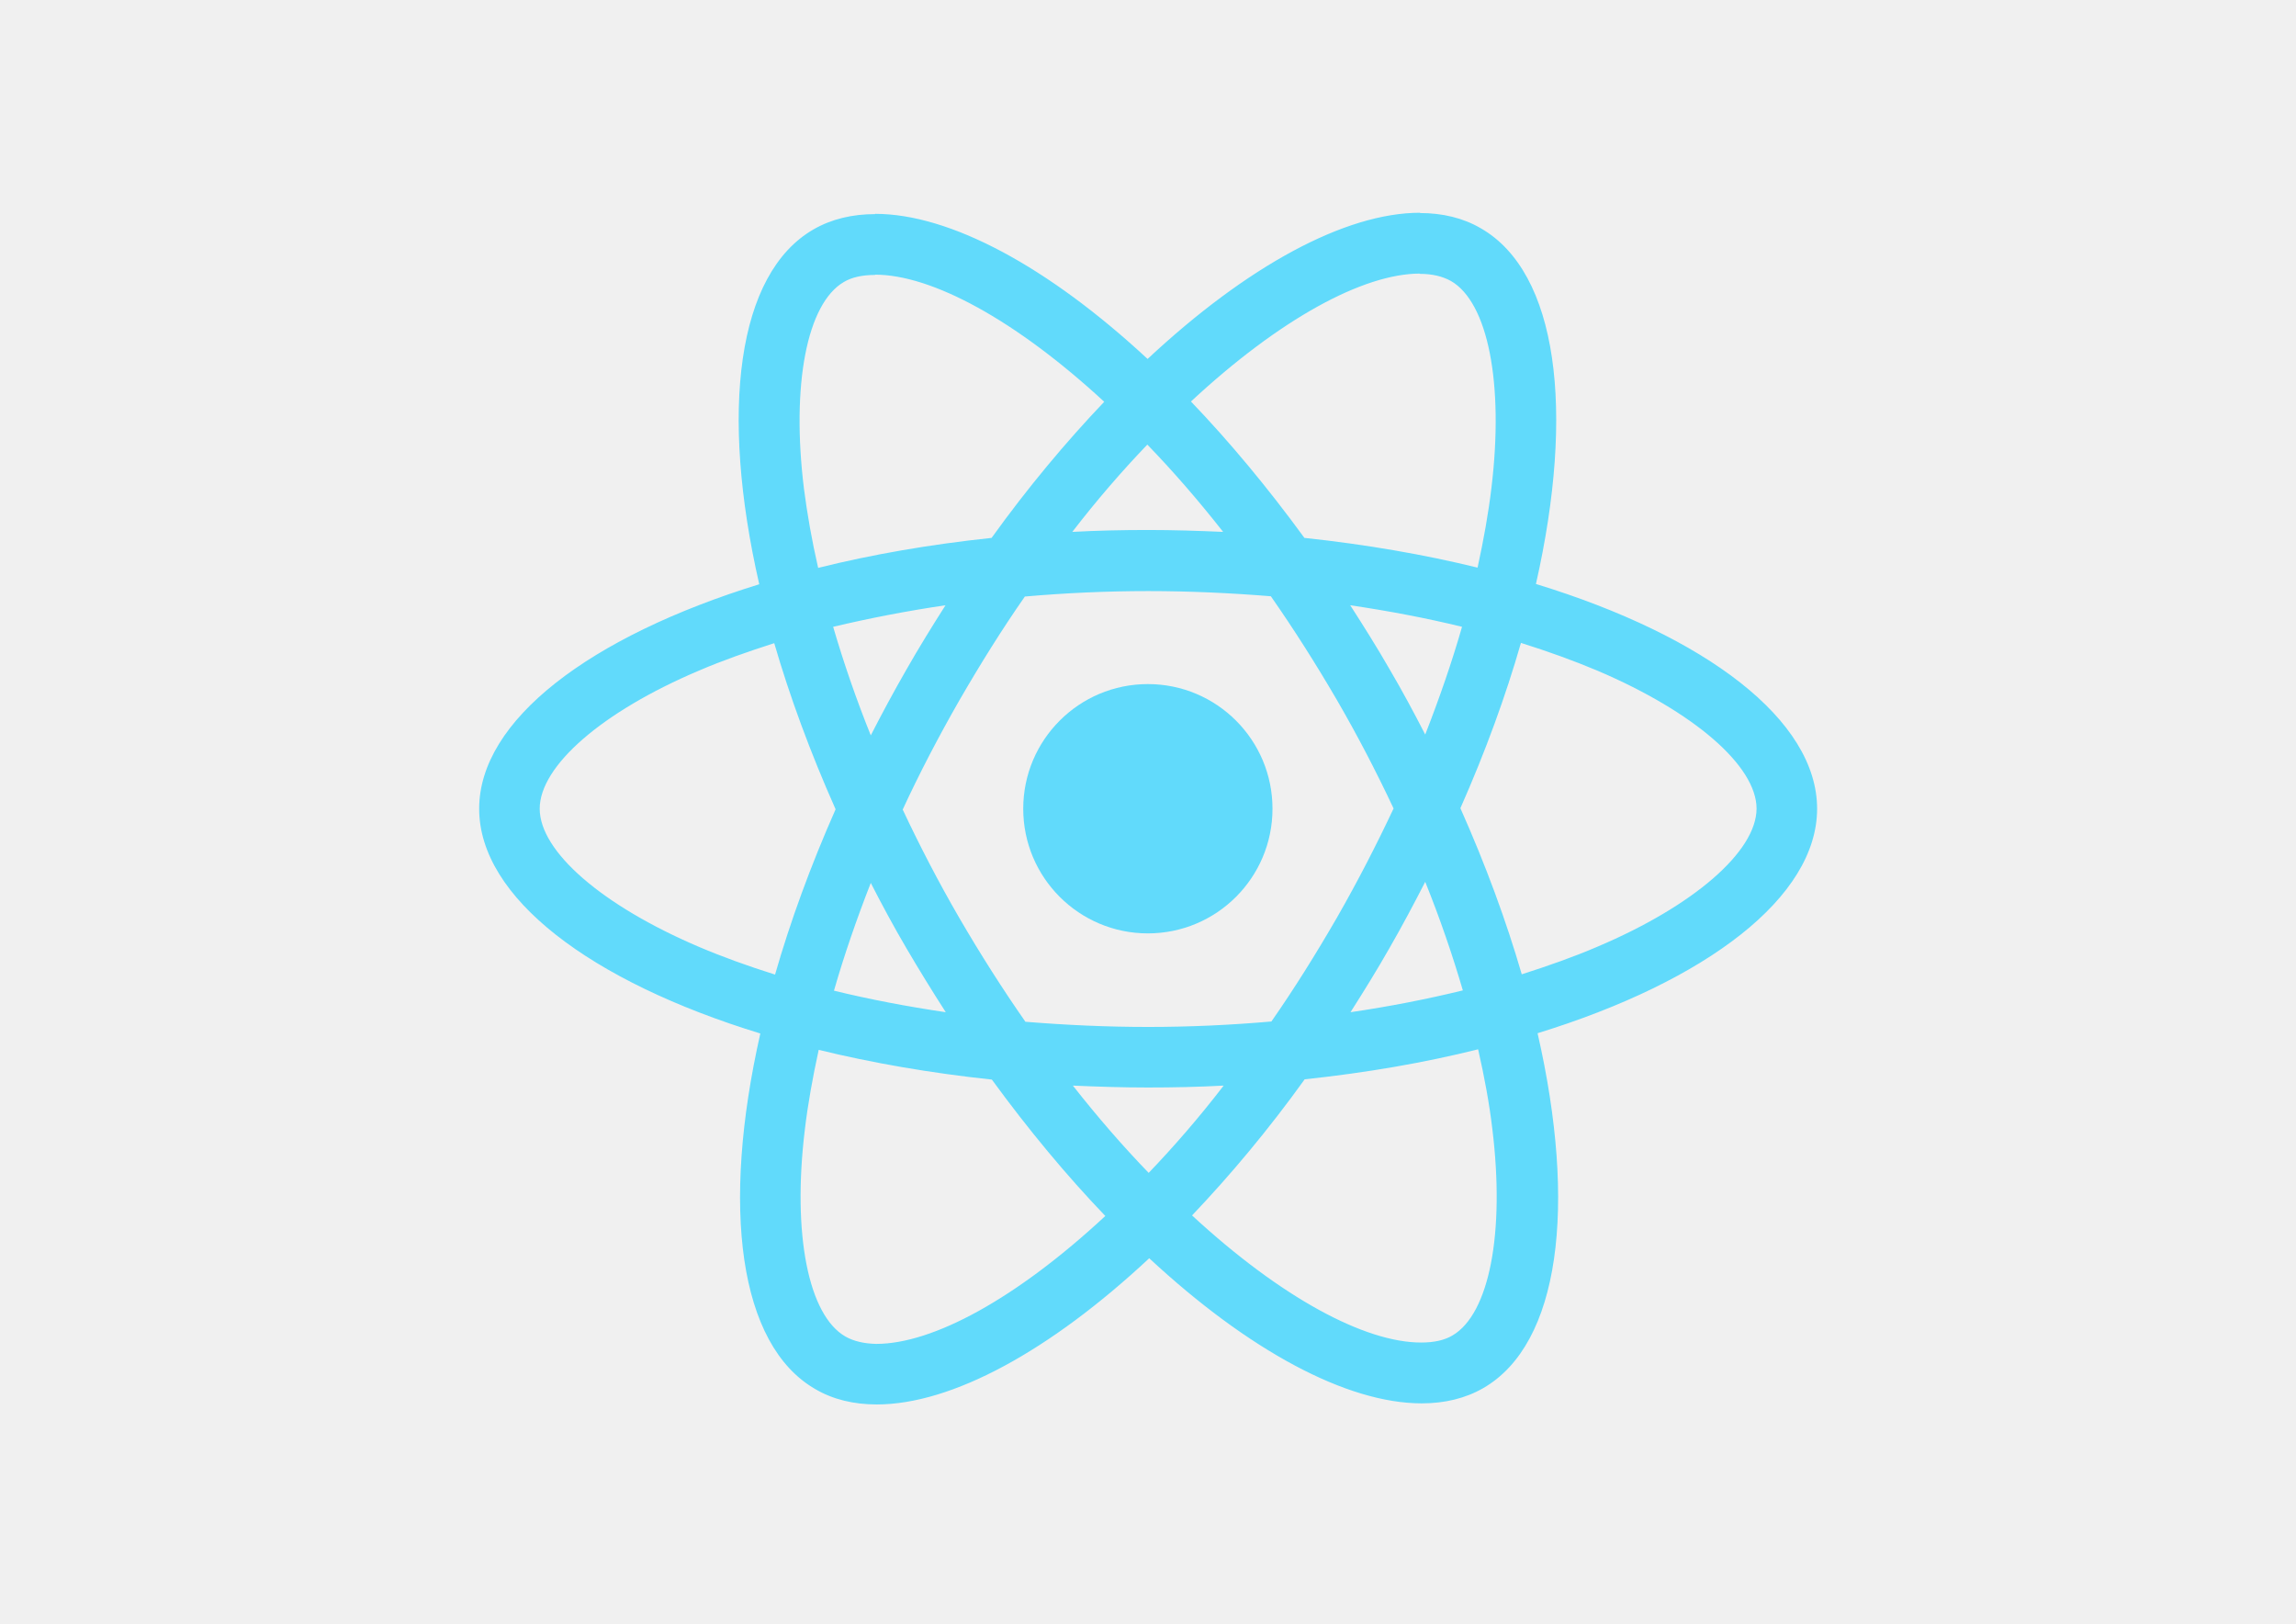
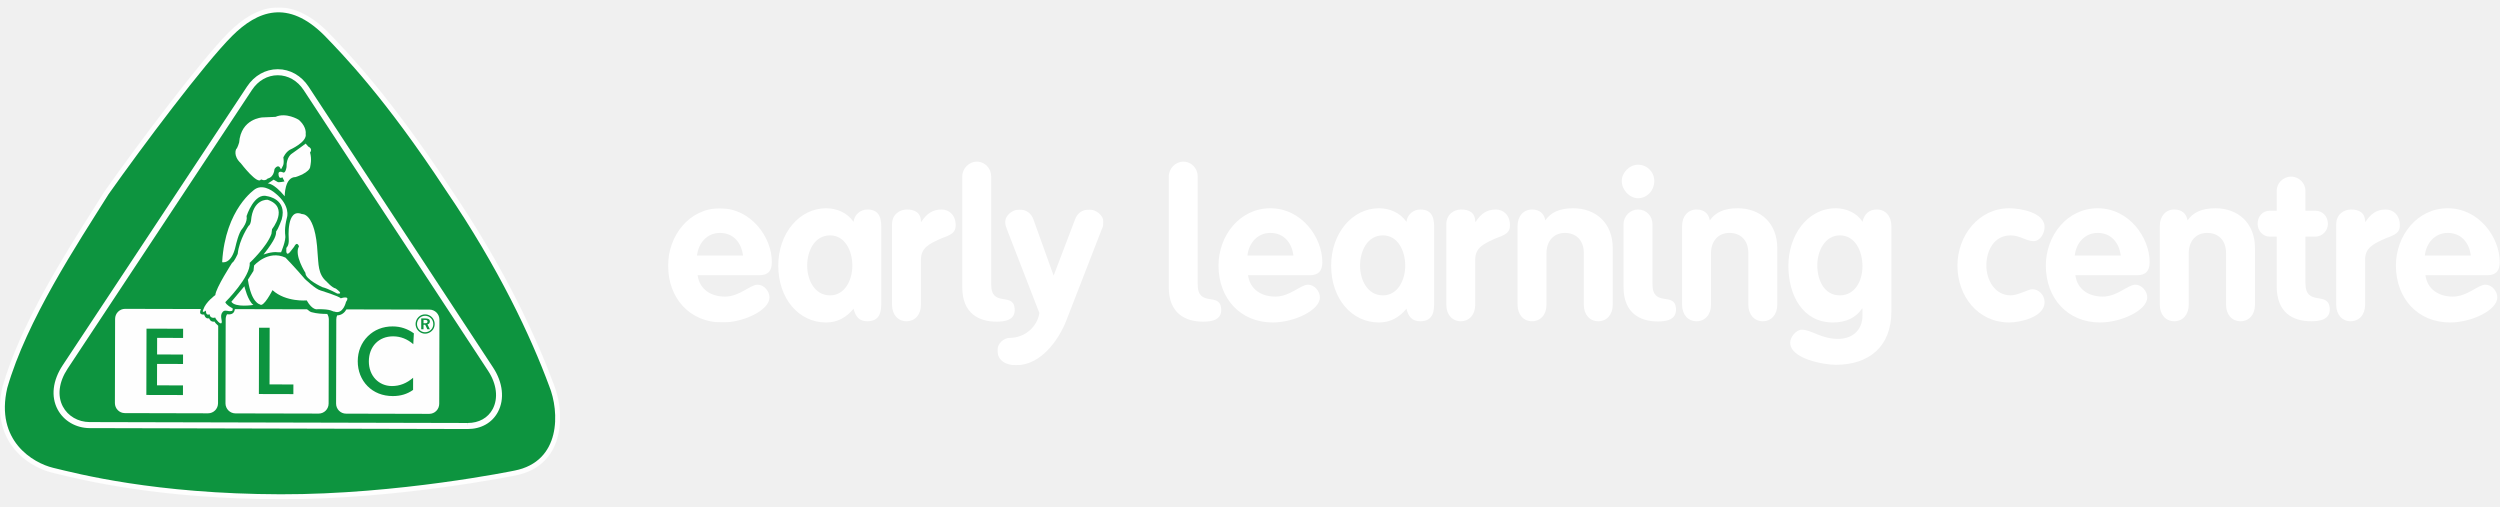
- <svg xmlns="http://www.w3.org/2000/svg" viewBox="0 0 841.9 595.3">
-   <g fill="#61DAFB">
-     <path d="M666.3 296.5c0-32.5-40.7-63.3-103.1-82.4 14.4-63.6 8-114.2-20.2-130.4-6.5-3.8-14.1-5.6-22.4-5.6v22.3c4.6 0 8.3.9 11.4 2.6 13.6 7.8 19.5 37.5 14.9 75.7-1.1 9.4-2.9 19.3-5.1 29.4-19.6-4.8-41-8.5-63.5-10.9-13.5-18.5-27.5-35.3-41.6-50 32.6-30.3 63.2-46.9 84-46.9V78c-27.5 0-63.5 19.6-99.9 53.6-36.4-33.8-72.4-53.2-99.9-53.2v22.3c20.7 0 51.4 16.5 84 46.6-14 14.7-28 31.4-41.3 49.9-22.6 2.4-44 6.1-63.6 11-2.3-10-4-19.7-5.2-29-4.7-38.2 1.1-67.9 14.6-75.8 3-1.8 6.9-2.6 11.5-2.6V78.5c-8.4 0-16 1.8-22.6 5.6-28.1 16.2-34.4 66.7-19.9 130.1-62.2 19.2-102.7 49.9-102.7 82.3 0 32.5 40.7 63.3 103.1 82.4-14.4 63.6-8 114.2 20.2 130.4 6.5 3.8 14.1 5.6 22.5 5.6 27.5 0 63.5-19.6 99.9-53.6 36.4 33.8 72.4 53.2 99.9 53.2 8.4 0 16-1.8 22.6-5.6 28.1-16.2 34.4-66.7 19.9-130.1 62-19.1 102.5-49.9 102.5-82.3zm-130.2-66.7c-3.7 12.9-8.3 26.2-13.5 39.5-4.1-8-8.4-16-13.1-24-4.6-8-9.5-15.8-14.4-23.4 14.2 2.1 27.9 4.7 41 7.9zm-45.8 106.5c-7.8 13.5-15.8 26.3-24.1 38.2-14.9 1.3-30 2-45.2 2-15.1 0-30.2-.7-45-1.9-8.3-11.9-16.4-24.6-24.2-38-7.6-13.1-14.5-26.4-20.8-39.8 6.2-13.4 13.2-26.8 20.7-39.9 7.8-13.5 15.8-26.3 24.1-38.2 14.9-1.3 30-2 45.2-2 15.1 0 30.2.7 45 1.9 8.3 11.9 16.4 24.6 24.2 38 7.6 13.1 14.5 26.4 20.8 39.8-6.3 13.4-13.2 26.8-20.7 39.9zm32.3-13c5.4 13.4 10 26.8 13.8 39.8-13.1 3.2-26.9 5.9-41.2 8 4.9-7.7 9.8-15.6 14.4-23.7 4.6-8 8.9-16.1 13-24.1zM421.2 430c-9.3-9.6-18.6-20.3-27.8-32 9 .4 18.2.7 27.5.7 9.4 0 18.7-.2 27.8-.7-9 11.7-18.3 22.4-27.5 32zm-74.4-58.9c-14.2-2.1-27.9-4.7-41-7.9 3.7-12.9 8.3-26.2 13.5-39.5 4.1 8 8.4 16 13.1 24 4.7 8 9.5 15.8 14.4 23.4zM420.7 163c9.3 9.6 18.6 20.3 27.8 32-9-.4-18.2-.7-27.5-.7-9.4 0-18.7.2-27.8.7 9-11.7 18.3-22.4 27.5-32zm-74 58.9c-4.9 7.7-9.8 15.6-14.4 23.7-4.6 8-8.9 16-13 24-5.4-13.4-10-26.8-13.8-39.8 13.1-3.1 26.9-5.8 41.2-7.9zm-90.5 125.2c-35.4-15.1-58.3-34.9-58.3-50.6 0-15.7 22.9-35.6 58.3-50.6 8.6-3.7 18-7 27.7-10.1 5.7 19.6 13.2 40 22.5 60.9-9.2 20.8-16.6 41.1-22.2 60.6-9.9-3.1-19.3-6.5-28-10.2zM310 490c-13.6-7.8-19.5-37.5-14.9-75.7 1.1-9.4 2.9-19.3 5.1-29.4 19.6 4.8 41 8.5 63.5 10.9 13.5 18.5 27.5 35.3 41.6 50-32.6 30.3-63.2 46.9-84 46.9-4.5-.1-8.3-1-11.3-2.7zm237.2-76.2c4.7 38.2-1.1 67.9-14.6 75.8-3 1.8-6.9 2.6-11.5 2.6-20.7 0-51.4-16.5-84-46.6 14-14.7 28-31.4 41.3-49.9 22.6-2.4 44-6.1 63.6-11 2.3 10.1 4.1 19.8 5.2 29.1zm38.5-66.7c-8.6 3.7-18 7-27.7 10.1-5.7-19.6-13.2-40-22.5-60.9 9.2-20.8 16.6-41.1 22.2-60.6 9.9 3.1 19.3 6.5 28.1 10.2 35.4 15.1 58.3 34.9 58.3 50.6-.1 15.7-23 35.6-58.4 50.6zM320.8 78.4z" />
-     <circle cx="420.9" cy="296.5" r="45.7" />
-     <path d="M520.5 78.1z" />
+ <svg xmlns="http://www.w3.org/2000/svg" xmlns:xlink="http://www.w3.org/1999/xlink" width="232px" height="47px" viewBox="0 0 232 47" version="1.1">
+   <defs>
+     <polygon id="path-1" points="0 0.088 51.976 0.088 51.976 45.731 0 45.731" />
+     <polygon id="path-3" points="0 0.051 9.633 0.051 9.633 10.65 0 10.65" />
+     <polygon id="path-5" points="0.084 0.165 9.922 0.165 9.922 14.615 0.084 14.615" />
+   </defs>
+   <g id="💎-VD---Homepage-and-PDP---Iteration-2" stroke="none" stroke-width="1" fill="none" fill-rule="evenodd">
+     <g id="ELC---PDP---Medium-768" transform="translate(-268, -44)">
+       <g id="Mobile-header" transform="translate(0, 36)">
+         <g id="Group" transform="translate(10, 9)">
+           <g id="Logo" transform="translate(258, 0)">
+             <g id="Group-3">
+               <g id="Global/Logos/Entertainer">
+                 <g id="Global/Logos/ELC" transform="translate(0, -0.416667)">
+                   <g id="Group-3" transform="translate(0, 0.013781)">
+                     <mask id="mask-2" fill="white">
+                       <use xlink:href="#path-1" />
+                     </mask>
+                     <g id="Clip-2" />
+                     <path d="M1.113,35.523 C0.652,37.524 0.96,39.196 2.03,40.492 C3.13,41.825 4.607,42.265 5.034,42.368 L5.368,42.45 C7.981,43.088 14.922,44.786 26.027,44.813 C26.089,44.813 26.154,44.813 26.216,44.813 C36.94,44.813 47.537,42.648 47.643,42.626 C48.99,42.365 49.954,41.702 50.513,40.656 C51.364,39.065 51.141,36.869 50.542,35.4 C50.54,35.395 50.539,35.39 50.537,35.386 C49.026,31.303 46.14,24.847 40.971,17.276 C35.444,8.859 31.489,4.781 29.8,3.04 L29.764,3.002 C28.285,1.532 26.882,0.885 25.477,1.025 C24.304,1.142 23.12,1.811 21.857,3.071 C19.348,5.575 13.682,13.116 10.454,17.679 C10.185,18.108 9.901,18.558 9.605,19.026 C6.705,23.612 2.734,29.892 1.113,35.523 M26.216,45.731 C26.152,45.731 26.088,45.731 26.025,45.731 C14.813,45.704 7.796,43.988 5.155,43.343 L4.823,43.262 C4.327,43.142 2.612,42.63 1.333,41.081 C0.463,40.027 -0.434,38.17 0.231,35.302 C0.233,35.294 0.235,35.286 0.237,35.279 C1.892,29.517 5.907,23.168 8.839,18.531 C9.137,18.06 9.423,17.608 9.693,17.176 C9.698,17.169 9.703,17.162 9.707,17.155 C12.953,12.567 18.67,4.961 21.219,2.417 C22.635,1.004 23.999,0.249 25.388,0.111 C27.056,-0.056 28.744,0.698 30.404,2.35 C30.406,2.352 30.408,2.354 30.41,2.356 L30.449,2.396 C32.156,4.156 36.153,8.278 41.723,16.761 C46.937,24.398 49.856,30.925 51.386,35.057 C52.063,36.727 52.303,39.239 51.313,41.093 C50.617,42.394 49.442,43.213 47.82,43.528 C47.718,43.549 37.034,45.731 26.216,45.731" id="Fill-1" fill="#FEFEFE" mask="url(#mask-2)" />
+                   </g>
+                   <path d="M30.085,2.691 C31.773,4.431 35.756,8.517 41.345,17.029 C46.302,24.29 49.293,30.727 50.963,35.239 C51.926,37.606 52.101,42.243 47.734,43.09 C47.734,43.09 36.988,45.312 26.026,45.286 C14.344,45.258 7.188,43.375 4.928,42.829 C3.084,42.382 -0.467,40.336 0.673,35.42 C2.479,29.137 7.171,22.068 10.077,17.436 C13.191,13.034 18.958,5.333 21.538,2.758 C23.9,0.401 26.712,-0.666 30.085,2.691" id="Fill-4" fill="#0D943F" />
+                   <path d="M25.774,6.399 C24.828,6.399 23.957,6.895 23.386,7.759 L6.275,33.63 C5.464,34.857 5.302,36.136 5.831,37.139 C6.299,38.029 7.252,38.582 8.319,38.585 L43.395,38.67 L43.404,38.95 L43.404,38.67 C44.441,38.67 45.286,38.198 45.722,37.376 C46.255,36.372 46.096,35.047 45.298,33.832 L28.177,7.771 C27.604,6.899 26.728,6.399 25.774,6.399 M43.404,39.23 L43.394,39.23 L8.317,39.145 C7.046,39.141 5.907,38.474 5.342,37.403 C4.714,36.211 4.886,34.723 5.815,33.318 L22.925,7.448 C23.601,6.425 24.639,5.839 25.774,5.839 C26.917,5.839 27.961,6.43 28.638,7.461 L45.759,33.522 C46.672,34.912 46.841,36.452 46.21,37.641 C45.675,38.651 44.652,39.23 43.404,39.23" id="Fill-6" fill="#FEFEFE" />
+                   <path d="M27.69,10.514 C27.69,10.514 26.55,9.824 25.57,10.261 C25.57,10.261 25.434,10.261 24.346,10.313 C24.346,10.313 22.36,10.418 22.192,12.645 C22.192,12.645 22.028,13.194 21.919,13.249 C21.919,13.249 21.591,13.853 22.351,14.57 C22.351,14.57 23.923,16.635 24.223,16.059 C24.223,16.059 24.577,16.279 24.849,15.978 C24.849,15.978 25.393,15.924 25.477,15.1 C25.477,15.1 25.777,14.605 26.021,15.018 C26.021,15.018 26.047,15.293 26.211,14.881 C26.211,14.881 26.402,14.69 26.295,14.029 C26.295,14.029 26.487,13.562 26.895,13.316 C26.895,13.316 28.528,12.605 28.367,11.835 C28.367,11.835 28.477,11.258 27.826,10.624 L27.69,10.514 Z" id="Fill-8" fill="#FEFEFE" />
+                   <path d="M28.365,12.742 C28.365,12.742 27.493,13.4 27.084,13.674 C27.084,13.674 26.567,13.975 26.592,14.91 C26.592,14.91 26.509,15.57 26.237,15.404 C26.237,15.404 25.749,15.183 25.856,15.678 C25.856,15.678 25.882,16.063 26.209,15.871 L26.399,16.257 C26.399,16.257 25.881,16.365 25.773,16.31 L25.393,16.089 C25.393,16.089 24.957,16.391 24.848,16.445 C24.848,16.445 25.365,16.364 26.422,17.631 C26.422,17.631 26.399,15.844 27.433,15.847 C27.433,15.847 28.793,15.438 28.795,14.832 C28.795,14.832 28.96,14.201 28.771,13.568 C28.771,13.568 29.07,13.239 28.609,13.018 L28.365,12.742 Z" id="Fill-10" fill="#FEFEFE" />
+                   <path d="M26.084,22.826 C26.084,22.826 26.576,21.7 26.468,21.205 C26.468,21.205 26.361,20.627 26.635,19.583 C26.635,19.583 26.992,18.512 25.553,17.354 C25.553,17.354 24.522,16.417 23.677,16.964 C23.677,16.964 20.899,18.772 20.616,23.748 C20.616,23.748 21.485,23.997 21.87,22.239 C21.87,22.239 22.145,20.974 22.5,20.618 C22.5,20.618 22.99,20.015 22.883,19.464 C22.883,19.464 23.595,17.239 24.818,17.627 C24.818,17.627 26.666,17.879 26.145,19.775 C26.145,19.775 25.818,20.685 25.627,20.886 C25.613,21.22 25.625,21.544 24.452,23.042 C24.452,23.042 25.214,22.742 25.785,22.825 L26.084,22.826 Z" id="Fill-12" fill="#FEFEFE" />
+                   <path d="M26.981,22.718 C26.981,22.718 26.49,23.432 26.574,22.415 C26.574,22.415 26.846,22.223 26.794,21.564 C26.794,21.564 26.556,18.676 28.023,19.284 C28.023,19.284 29.276,19.104 29.471,22.912 C29.57,23.88 29.487,24.868 30.32,25.558 C30.32,25.558 30.806,26.117 31.153,26.19 C31.153,26.19 31.975,26.744 31.296,26.66 C31.296,26.66 30.509,26.213 29.911,26.063 C29.911,26.063 28.318,25.347 28.346,24.742 C28.346,24.742 27.271,23.072 27.744,22.281 C27.744,22.281 27.582,21.73 27.282,22.334 L26.981,22.718 Z" id="Fill-14" fill="#FEFEFE" />
+                   <path d="M23.579,24.057 C23.579,24.057 24.861,22.576 26.491,23.322 C26.491,23.322 27.39,24.245 28.284,25.297 C28.284,25.297 29.286,26.26 29.748,26.371 C29.748,26.371 31.486,26.908 31.621,27.101 C31.621,27.101 32.574,26.773 32.11,27.432 C32.11,27.432 31.846,28.635 31.026,28.33 C30.863,28.351 30.782,28.082 29.47,28.113 C29.47,28.113 29.01,28.264 28.463,27.295 C28.463,27.295 26.535,27.474 25.287,26.343 C25.287,26.343 24.44,28.018 24.114,27.66 C24.114,27.66 23.326,27.548 23.005,25.375 L23.524,24.552 L23.579,24.057 Z" id="Fill-16" fill="#FEFEFE" />
+                   <path d="M22.677,25.979 C22.677,25.979 23.001,27.355 23.516,27.714 C23.516,27.714 21.827,27.99 21.471,27.417 L22.677,25.979 Z" id="Fill-18" fill="#FEFEFE" />
+                   <path d="M27.225,35.99 L24.024,35.982 L24.038,29.828 L25.025,29.83 L25.013,35.089 L27.227,35.095 L27.225,35.99 Z M28.908,28.387 C28.783,28.355 28.622,28.232 28.494,28.119 L21.87,28.103 C21.844,28.103 21.819,28.108 21.793,28.11 C21.734,28.645 21.265,28.604 21.067,28.58 C20.991,28.715 20.945,28.868 20.944,29.035 L20.925,36.843 C20.924,37.358 21.337,37.777 21.847,37.779 L29.571,37.797 C30.081,37.798 30.495,37.381 30.496,36.866 L30.515,29.057 C30.515,28.87 30.46,28.696 30.366,28.549 C29.995,28.552 29.412,28.529 28.908,28.387 L28.908,28.387 Z" id="Fill-20" fill="#FEFEFE" />
+                   <path d="M21.588,28.151 C21.489,28.183 21.397,28.23 21.316,28.292 C21.414,28.292 21.523,28.271 21.567,28.209 C21.579,28.194 21.584,28.173 21.588,28.151" id="Fill-22" fill="#FEFEFE" />
+                   <path d="M24.844,17.957 C24.844,17.957 23.458,17.816 23.29,19.933 C23.29,19.933 23.234,20.29 23.071,20.372 C23.071,20.372 22.198,21.634 22.059,22.981 C22.059,22.981 21.731,23.723 21.54,23.805 C21.54,23.805 20.012,26.166 19.983,26.798 C19.983,26.798 19.085,27.437 18.864,28.147 C18.864,28.147 18.865,28.15 18.865,28.152 C18.833,28.234 18.813,28.285 18.813,28.285 C18.819,28.355 18.861,28.365 18.911,28.35 C18.996,28.327 19.103,28.234 19.103,28.234 C19.118,28.698 19.306,28.616 19.464,28.591 C19.453,28.94 19.886,28.947 19.962,28.875 C20.022,29.014 20.137,29.165 20.251,29.275 C20.369,29.388 20.487,29.456 20.541,29.416 C20.7,29.257 20.344,28.747 20.65,28.382 C20.722,28.269 20.88,28.244 20.88,28.244 C21.033,28.239 21.185,28.281 21.185,28.281 C21.219,28.289 21.266,28.293 21.316,28.292 C21.414,28.292 21.523,28.271 21.567,28.209 C21.579,28.194 21.584,28.173 21.588,28.151 C21.596,28.106 21.59,28.056 21.584,28.023 C21.454,27.97 21.007,27.715 20.906,27.46 C20.906,27.46 23.278,25.101 23.172,23.809 C23.172,23.809 24.78,22.301 25.19,21.119 L25.246,20.68 C25.246,20.68 26.882,18.649 24.844,17.957" id="Fill-24" fill="#FEFEFE" />
+                   <path d="M16.991,30.776 L14.582,30.77 L14.578,32.311 L16.987,32.317 L16.985,33.194 L14.576,33.188 L14.571,35.176 L16.981,35.182 L16.978,36.077 L13.581,36.069 L13.596,29.915 L16.993,29.924 L16.991,30.776 Z M19.91,29.261 C19.508,29.331 19.407,28.956 19.407,28.956 C19.025,29.047 18.95,28.595 18.95,28.595 C18.823,28.651 18.619,28.573 18.583,28.485 C18.538,28.367 18.615,28.165 18.645,28.095 L11.607,28.078 C11.097,28.077 10.682,28.494 10.681,29.009 L10.663,36.818 C10.661,37.334 11.074,37.753 11.584,37.753 L19.307,37.772 C19.818,37.774 20.232,37.356 20.233,36.841 L20.25,29.646 C20.099,29.517 19.936,29.34 19.91,29.261 L19.91,29.261 Z" id="Fill-26" fill="#FEFEFE" />
+                   <path d="M39.891,29.973 L39.653,29.972 L39.458,29.553 L39.303,29.552 L39.302,29.971 L39.089,29.971 L39.091,28.966 L39.474,28.967 C39.753,28.968 39.893,29.064 39.892,29.241 C39.892,29.388 39.813,29.486 39.671,29.519 L39.891,29.973 Z M39.455,28.722 C39.248,28.721 39.07,28.795 38.926,28.939 C38.779,29.09 38.698,29.283 38.697,29.484 C38.697,29.684 38.772,29.873 38.914,30.02 C39.058,30.167 39.247,30.249 39.438,30.249 C39.647,30.25 39.836,30.173 39.987,30.027 C40.129,29.889 40.208,29.701 40.208,29.499 C40.209,29.284 40.136,29.098 39.993,28.951 C39.847,28.802 39.663,28.722 39.455,28.722 L39.455,28.722 Z" id="Fill-28" fill="#FEFEFE" />
+                   <path d="M40.077,30.122 C39.902,30.292 39.679,30.384 39.448,30.383 C39.213,30.383 38.99,30.285 38.821,30.111 C38.655,29.94 38.564,29.719 38.565,29.483 C38.565,29.245 38.661,29.017 38.833,28.844 C39.001,28.676 39.212,28.59 39.452,28.59 C39.695,28.591 39.916,28.683 40.087,28.859 C40.251,29.029 40.339,29.247 40.339,29.488 C40.338,29.736 40.247,29.956 40.077,30.122 L40.077,30.122 Z M38.353,31.357 C37.792,30.873 37.172,30.631 36.482,30.629 C35.145,30.626 34.232,31.579 34.229,32.948 C34.226,34.299 35.151,35.239 36.369,35.242 C37.092,35.244 37.74,34.987 38.337,34.472 L38.334,35.6 C37.797,35.986 37.176,36.174 36.443,36.172 C35.507,36.17 34.707,35.849 34.113,35.254 C33.518,34.658 33.196,33.832 33.199,32.936 C33.201,32.033 33.526,31.224 34.132,30.623 C34.738,30.022 35.531,29.706 36.441,29.708 C37.174,29.71 37.812,29.926 38.407,30.35 L38.353,31.357 Z M39.856,28.147 L32.149,28.128 C31.996,28.403 31.72,28.674 31.286,28.686 C31.237,28.801 31.208,28.926 31.208,29.059 L31.189,36.868 C31.188,37.383 31.6,37.802 32.11,37.803 L39.834,37.822 C40.344,37.823 40.758,37.406 40.76,36.891 L40.778,29.082 C40.779,28.567 40.366,28.148 39.856,28.147 L39.856,28.147 Z" id="Fill-30" fill="#FEFEFE" />
+                   <path d="M39.434,29.104 L39.304,29.103 L39.303,29.418 L39.443,29.418 C39.6,29.419 39.674,29.374 39.674,29.265 C39.674,29.151 39.596,29.104 39.434,29.104" id="Fill-32" fill="#FEFEFE" />
+                 </g>
+               </g>
+               <g id="Global/Logos/Entertainer-Copy" transform="translate(62, 14)">
+                 <g id="Group-41">
+                   <g id="Group-3" transform="translate(0, 4.276267)">
+                     <mask id="mask-4" fill="white">
+                       <use xlink:href="#path-3" />
+                     </mask>
+                     <g id="Clip-2" />
+                     <path d="M6.95,4.435 C6.801,3.234 6.056,2.339 4.807,2.339 C3.615,2.339 2.813,3.272 2.683,4.435 L6.95,4.435 Z M2.739,6.265 C2.925,7.619 4.025,8.248 5.273,8.248 C6.652,8.248 7.602,7.142 8.31,7.142 C8.888,7.142 9.409,7.734 9.409,8.324 C9.409,9.506 7.024,10.65 5.031,10.65 C2.012,10.65 -4.76190464e-05,8.4 -4.76190464e-05,5.369 C-4.76190464e-05,2.586 1.975,0.051 4.807,0.051 C7.714,0.051 9.633,2.758 9.633,5.045 C9.633,5.865 9.279,6.265 8.459,6.265 L2.739,6.265 Z" id="Fill-1" fill="#FFFFFF" mask="url(#mask-4)" />
+                   </g>
+                   <path d="M15.031,12.41 C16.428,12.41 17.099,10.961 17.099,9.646 C17.099,8.33 16.447,6.843 15.031,6.843 C13.559,6.843 12.906,8.33 12.906,9.646 C12.906,10.961 13.577,12.41 15.031,12.41 L15.031,12.41 Z M19.782,13.02 C19.782,13.725 19.782,14.812 18.496,14.812 C17.714,14.812 17.397,14.374 17.211,13.649 C16.521,14.488 15.683,14.926 14.658,14.926 C12.142,14.926 10.223,12.734 10.223,9.646 C10.223,6.634 12.198,4.327 14.658,4.327 C15.645,4.327 16.614,4.728 17.211,5.586 C17.285,4.918 17.844,4.442 18.496,4.442 C19.782,4.442 19.782,5.528 19.782,6.233 L19.782,13.02 Z" id="Fill-4" fill="#FFFFFF" />
+                   <path d="M20.78,5.814 C20.78,4.899 21.488,4.442 22.159,4.442 C22.867,4.442 23.464,4.708 23.464,5.585 L23.501,5.585 C24.004,4.823 24.544,4.442 25.383,4.442 C26.035,4.442 26.687,4.918 26.687,5.91 C26.687,6.806 25.886,6.863 25.084,7.244 C24.283,7.625 23.464,7.988 23.464,9.074 L23.464,13.287 C23.464,14.202 22.904,14.812 22.122,14.812 C21.339,14.812 20.78,14.202 20.78,13.287 L20.78,5.814 Z" id="Fill-6" fill="#FFFFFF" />
+                   <path d="M27.299,1.372 C27.299,0.629 27.933,9.7435895e-05 28.641,9.7435895e-05 C29.405,9.7435895e-05 29.982,0.629 29.982,1.372 L29.982,11.381 C29.982,13.573 32.032,12.067 32.162,13.63 C32.256,14.755 31.175,14.85 30.467,14.85 C28.827,14.85 27.299,14.068 27.299,11.667 L27.299,1.372 Z" id="Fill-8" fill="#FFFFFF" />
+                   <g id="Group-12" transform="translate(30.47619, 4.276267)">
+                     <mask id="mask-6" fill="white">
+                       <use xlink:href="#path-5" />
+                     </mask>
+                     <g id="Clip-11" />
+                     <path d="M0.084,13.243 C0.084,12.576 0.699,12.08 1.22,12.08 C2.599,12.08 3.773,11.088 3.978,9.773 L0.978,2.034 C0.903,1.824 0.81,1.614 0.81,1.328 C0.81,0.661 1.537,0.165 2.115,0.165 C2.748,0.165 3.233,0.509 3.438,1.119 L5.301,6.304 L7.276,1.119 C7.481,0.509 7.965,0.165 8.618,0.165 C9.177,0.165 9.922,0.661 9.922,1.328 C9.922,1.614 9.866,1.824 9.754,2.034 L6.475,10.478 C5.748,12.328 4.09,14.615 1.835,14.615 C0.661,14.615 0.084,14.024 0.084,13.243" id="Fill-10" fill="#FFFFFF" mask="url(#mask-6)" />
+                   </g>
+                   <path d="M46.463,1.372 C46.463,0.629 47.097,9.7435895e-05 47.804,9.7435895e-05 C48.569,9.7435895e-05 49.146,0.629 49.146,1.372 L49.146,11.381 C49.146,13.573 51.196,12.067 51.326,13.63 C51.419,14.755 50.338,14.85 49.63,14.85 C47.991,14.85 46.463,14.068 46.463,11.667 L46.463,1.372 Z" id="Fill-13" fill="#FFFFFF" />
+                   <path d="M58.029,8.712 C57.88,7.511 57.134,6.615 55.886,6.615 C54.693,6.615 53.892,7.549 53.761,8.712 L58.029,8.712 Z M53.818,10.541 C54.004,11.895 55.103,12.524 56.351,12.524 C57.731,12.524 58.681,11.418 59.389,11.418 C59.966,11.418 60.488,12.01 60.488,12.6 C60.488,13.783 58.103,14.926 56.109,14.926 C53.091,14.926 51.078,12.677 51.078,9.646 C51.078,6.862 53.053,4.327 55.886,4.327 C58.792,4.327 60.712,7.034 60.712,9.322 C60.712,10.141 60.358,10.541 59.538,10.541 L53.818,10.541 Z" id="Fill-15" fill="#FFFFFF" />
+                   <path d="M66.338,12.41 C67.735,12.41 68.406,10.961 68.406,9.646 C68.406,8.33 67.754,6.843 66.338,6.843 C64.866,6.843 64.213,8.33 64.213,9.646 C64.213,10.961 64.884,12.41 66.338,12.41 L66.338,12.41 Z M71.089,13.02 C71.089,13.725 71.089,14.812 69.803,14.812 C69.021,14.812 68.704,14.374 68.518,13.649 C67.829,14.488 66.99,14.926 65.965,14.926 C63.45,14.926 61.531,12.734 61.531,9.646 C61.531,6.634 63.506,4.327 65.965,4.327 C66.953,4.327 67.922,4.728 68.518,5.586 C68.593,4.918 69.152,4.442 69.803,4.442 C71.089,4.442 71.089,5.528 71.089,6.233 L71.089,13.02 Z" id="Fill-17" fill="#FFFFFF" />
+                   <path d="M72.218,5.814 C72.218,4.899 72.926,4.442 73.597,4.442 C74.305,4.442 74.901,4.708 74.901,5.585 L74.939,5.585 C75.442,4.823 75.982,4.442 76.82,4.442 C77.473,4.442 78.125,4.918 78.125,5.91 C78.125,6.806 77.324,6.863 76.522,7.244 C75.721,7.625 74.901,7.988 74.901,9.074 L74.901,13.287 C74.901,14.202 74.342,14.812 73.56,14.812 C72.777,14.812 72.218,14.202 72.218,13.287 L72.218,5.814 Z" id="Fill-19" fill="#FFFFFF" />
+                   <path d="M78.83,5.966 C78.83,5.052 79.389,4.442 80.172,4.442 C80.861,4.442 81.309,4.823 81.402,5.452 C81.923,4.708 82.725,4.327 83.992,4.327 C86.097,4.327 87.662,5.699 87.662,8.025 L87.662,13.287 C87.662,14.202 87.103,14.812 86.321,14.812 C85.538,14.812 84.979,14.202 84.979,13.287 L84.979,8.502 C84.979,7.225 84.197,6.615 83.227,6.615 C82.128,6.615 81.514,7.434 81.514,8.502 L81.514,13.287 C81.514,14.202 80.955,14.812 80.172,14.812 C79.389,14.812 78.83,14.202 78.83,13.287 L78.83,5.966 Z" id="Fill-21" fill="#FFFFFF" />
+                   <path d="M88.666,5.814 C88.666,5.033 89.3,4.442 90.008,4.442 C90.772,4.442 91.35,5.033 91.35,5.814 L91.35,11.362 C91.35,13.554 93.399,12.048 93.529,13.592 C93.623,14.736 92.542,14.831 91.834,14.831 C90.194,14.831 88.666,14.049 88.666,11.648 L88.666,5.814 Z M90.008,3.393 C89.206,3.393 88.499,2.611 88.499,1.792 C88.499,1.029 89.206,0.286 90.008,0.286 C90.865,0.286 91.517,0.972 91.517,1.792 C91.517,2.669 90.865,3.393 90.008,3.393 L90.008,3.393 Z" id="Fill-23" fill="#FFFFFF" />
+                   <path d="M94.098,5.966 C94.098,5.052 94.657,4.442 95.44,4.442 C96.129,4.442 96.576,4.823 96.669,5.452 C97.191,4.708 97.992,4.327 99.259,4.327 C101.365,4.327 102.93,5.699 102.93,8.025 L102.93,13.287 C102.93,14.202 102.371,14.812 101.589,14.812 C100.806,14.812 100.247,14.202 100.247,13.287 L100.247,8.502 C100.247,7.225 99.464,6.615 98.495,6.615 C97.396,6.615 96.781,7.434 96.781,8.502 L96.781,13.287 C96.781,14.202 96.222,14.812 95.44,14.812 C94.657,14.812 94.098,14.202 94.098,13.287 L94.098,5.966 Z" id="Fill-25" fill="#FFFFFF" />
+                   <path d="M108.732,6.844 C107.334,6.844 106.645,8.33 106.645,9.608 C106.645,11.076 107.334,12.41 108.732,12.41 C110.166,12.41 110.837,11.038 110.837,9.703 C110.837,8.368 110.204,6.844 108.732,6.844 L108.732,6.844 Z M113.52,13.897 C113.52,17.195 111.415,18.853 108.359,18.853 C107.259,18.853 104.129,18.301 104.129,16.795 C104.129,16.28 104.688,15.594 105.21,15.594 C106.067,15.594 107.017,16.451 108.564,16.451 C109.868,16.451 110.837,15.67 110.837,14.278 L110.837,13.63 L110.8,13.63 C110.241,14.469 109.328,14.926 108.098,14.926 C105.284,14.926 103.962,12.391 103.962,9.665 C103.962,6.901 105.676,4.327 108.377,4.327 C109.291,4.327 110.334,4.747 110.837,5.585 C111.005,4.861 111.434,4.442 112.179,4.442 C112.961,4.442 113.52,5.052 113.52,5.967 L113.52,13.897 Z" id="Fill-27" fill="#FFFFFF" />
+                   <path d="M126.713,7.377 C126.042,7.377 125.446,6.843 124.589,6.843 C123.061,6.843 122.334,8.235 122.334,9.646 C122.334,10.999 123.135,12.41 124.589,12.41 C125.259,12.41 126.266,11.838 126.582,11.838 C127.216,11.838 127.738,12.391 127.738,13.039 C127.738,14.45 125.427,14.926 124.458,14.926 C121.57,14.926 119.651,12.505 119.651,9.646 C119.651,6.862 121.626,4.327 124.458,4.327 C125.52,4.327 127.738,4.728 127.738,6.062 C127.738,6.634 127.346,7.377 126.713,7.377" id="Fill-29" fill="#FFFFFF" />
+                   <path d="M134.804,8.712 C134.655,7.511 133.909,6.615 132.661,6.615 C131.468,6.615 130.667,7.549 130.537,8.712 L134.804,8.712 Z M130.593,10.541 C130.779,11.895 131.878,12.524 133.127,12.524 C134.506,12.524 135.456,11.418 136.164,11.418 C136.741,11.418 137.264,12.01 137.264,12.6 C137.264,13.783 134.878,14.926 132.885,14.926 C129.866,14.926 127.853,12.677 127.853,9.646 C127.853,6.862 129.829,4.327 132.661,4.327 C135.567,4.327 137.487,7.034 137.487,9.322 C137.487,10.141 137.133,10.541 136.313,10.541 L130.593,10.541 Z" id="Fill-31" fill="#FFFFFF" />
+                   <path d="M138.43,5.966 C138.43,5.052 138.989,4.442 139.772,4.442 C140.461,4.442 140.908,4.823 141.001,5.452 C141.523,4.708 142.324,4.327 143.591,4.327 C145.697,4.327 147.262,5.699 147.262,8.025 L147.262,13.287 C147.262,14.202 146.703,14.812 145.92,14.812 C145.138,14.812 144.579,14.202 144.579,13.287 L144.579,8.502 C144.579,7.225 143.796,6.615 142.827,6.615 C141.728,6.615 141.113,7.434 141.113,8.502 L141.113,13.287 C141.113,14.202 140.554,14.812 139.772,14.812 C138.989,14.812 138.43,14.202 138.43,13.287 L138.43,5.966 Z" id="Fill-33" fill="#FFFFFF" />
+                   <path d="M154.198,13.592 C154.291,14.717 153.173,14.812 152.465,14.812 C150.788,14.812 149.278,14.03 149.278,11.552 L149.278,6.958 L148.626,6.958 C147.993,6.958 147.508,6.405 147.508,5.776 C147.508,5.051 147.993,4.556 148.626,4.556 L149.278,4.556 L149.278,2.688 C149.278,2.02 149.856,1.391 150.62,1.391 C151.366,1.391 151.943,2.02 151.943,2.688 L151.943,4.556 L152.875,4.556 C153.508,4.556 154.03,5.051 154.03,5.776 C154.03,6.405 153.508,6.958 152.875,6.958 L151.943,6.958 L151.943,11.266 C151.943,13.496 154.067,11.971 154.198,13.592" id="Fill-35" fill="#FFFFFF" />
+                   <path d="M154.8,5.814 C154.8,4.899 155.508,4.442 156.178,4.442 C156.887,4.442 157.483,4.708 157.483,5.585 L157.52,5.585 C158.024,4.823 158.564,4.442 159.402,4.442 C160.055,4.442 160.706,4.918 160.706,5.91 C160.706,6.806 159.905,6.863 159.104,7.244 C158.303,7.625 157.483,7.988 157.483,9.074 L157.483,13.287 C157.483,14.202 156.924,14.812 156.141,14.812 C155.359,14.812 154.8,14.202 154.8,13.287 L154.8,5.814 Z" id="Fill-37" fill="#FFFFFF" />
+                   <path d="M167.291,8.712 C167.143,7.511 166.397,6.615 165.148,6.615 C163.956,6.615 163.155,7.549 163.025,8.712 L167.291,8.712 Z M163.08,10.541 C163.267,11.895 164.366,12.524 165.615,12.524 C166.993,12.524 167.944,11.418 168.652,11.418 C169.229,11.418 169.751,12.01 169.751,12.6 C169.751,13.783 167.366,14.926 165.372,14.926 C162.354,14.926 160.341,12.677 160.341,9.646 C160.341,6.862 162.317,4.327 165.148,4.327 C168.056,4.327 169.975,7.034 169.975,9.322 C169.975,10.141 169.621,10.541 168.801,10.541 L163.08,10.541 Z" id="Fill-39" fill="#FFFFFF" />
+                 </g>
+               </g>
+             </g>
+           </g>
+         </g>
+       </g>
+     </g>
  </g>
</svg>
